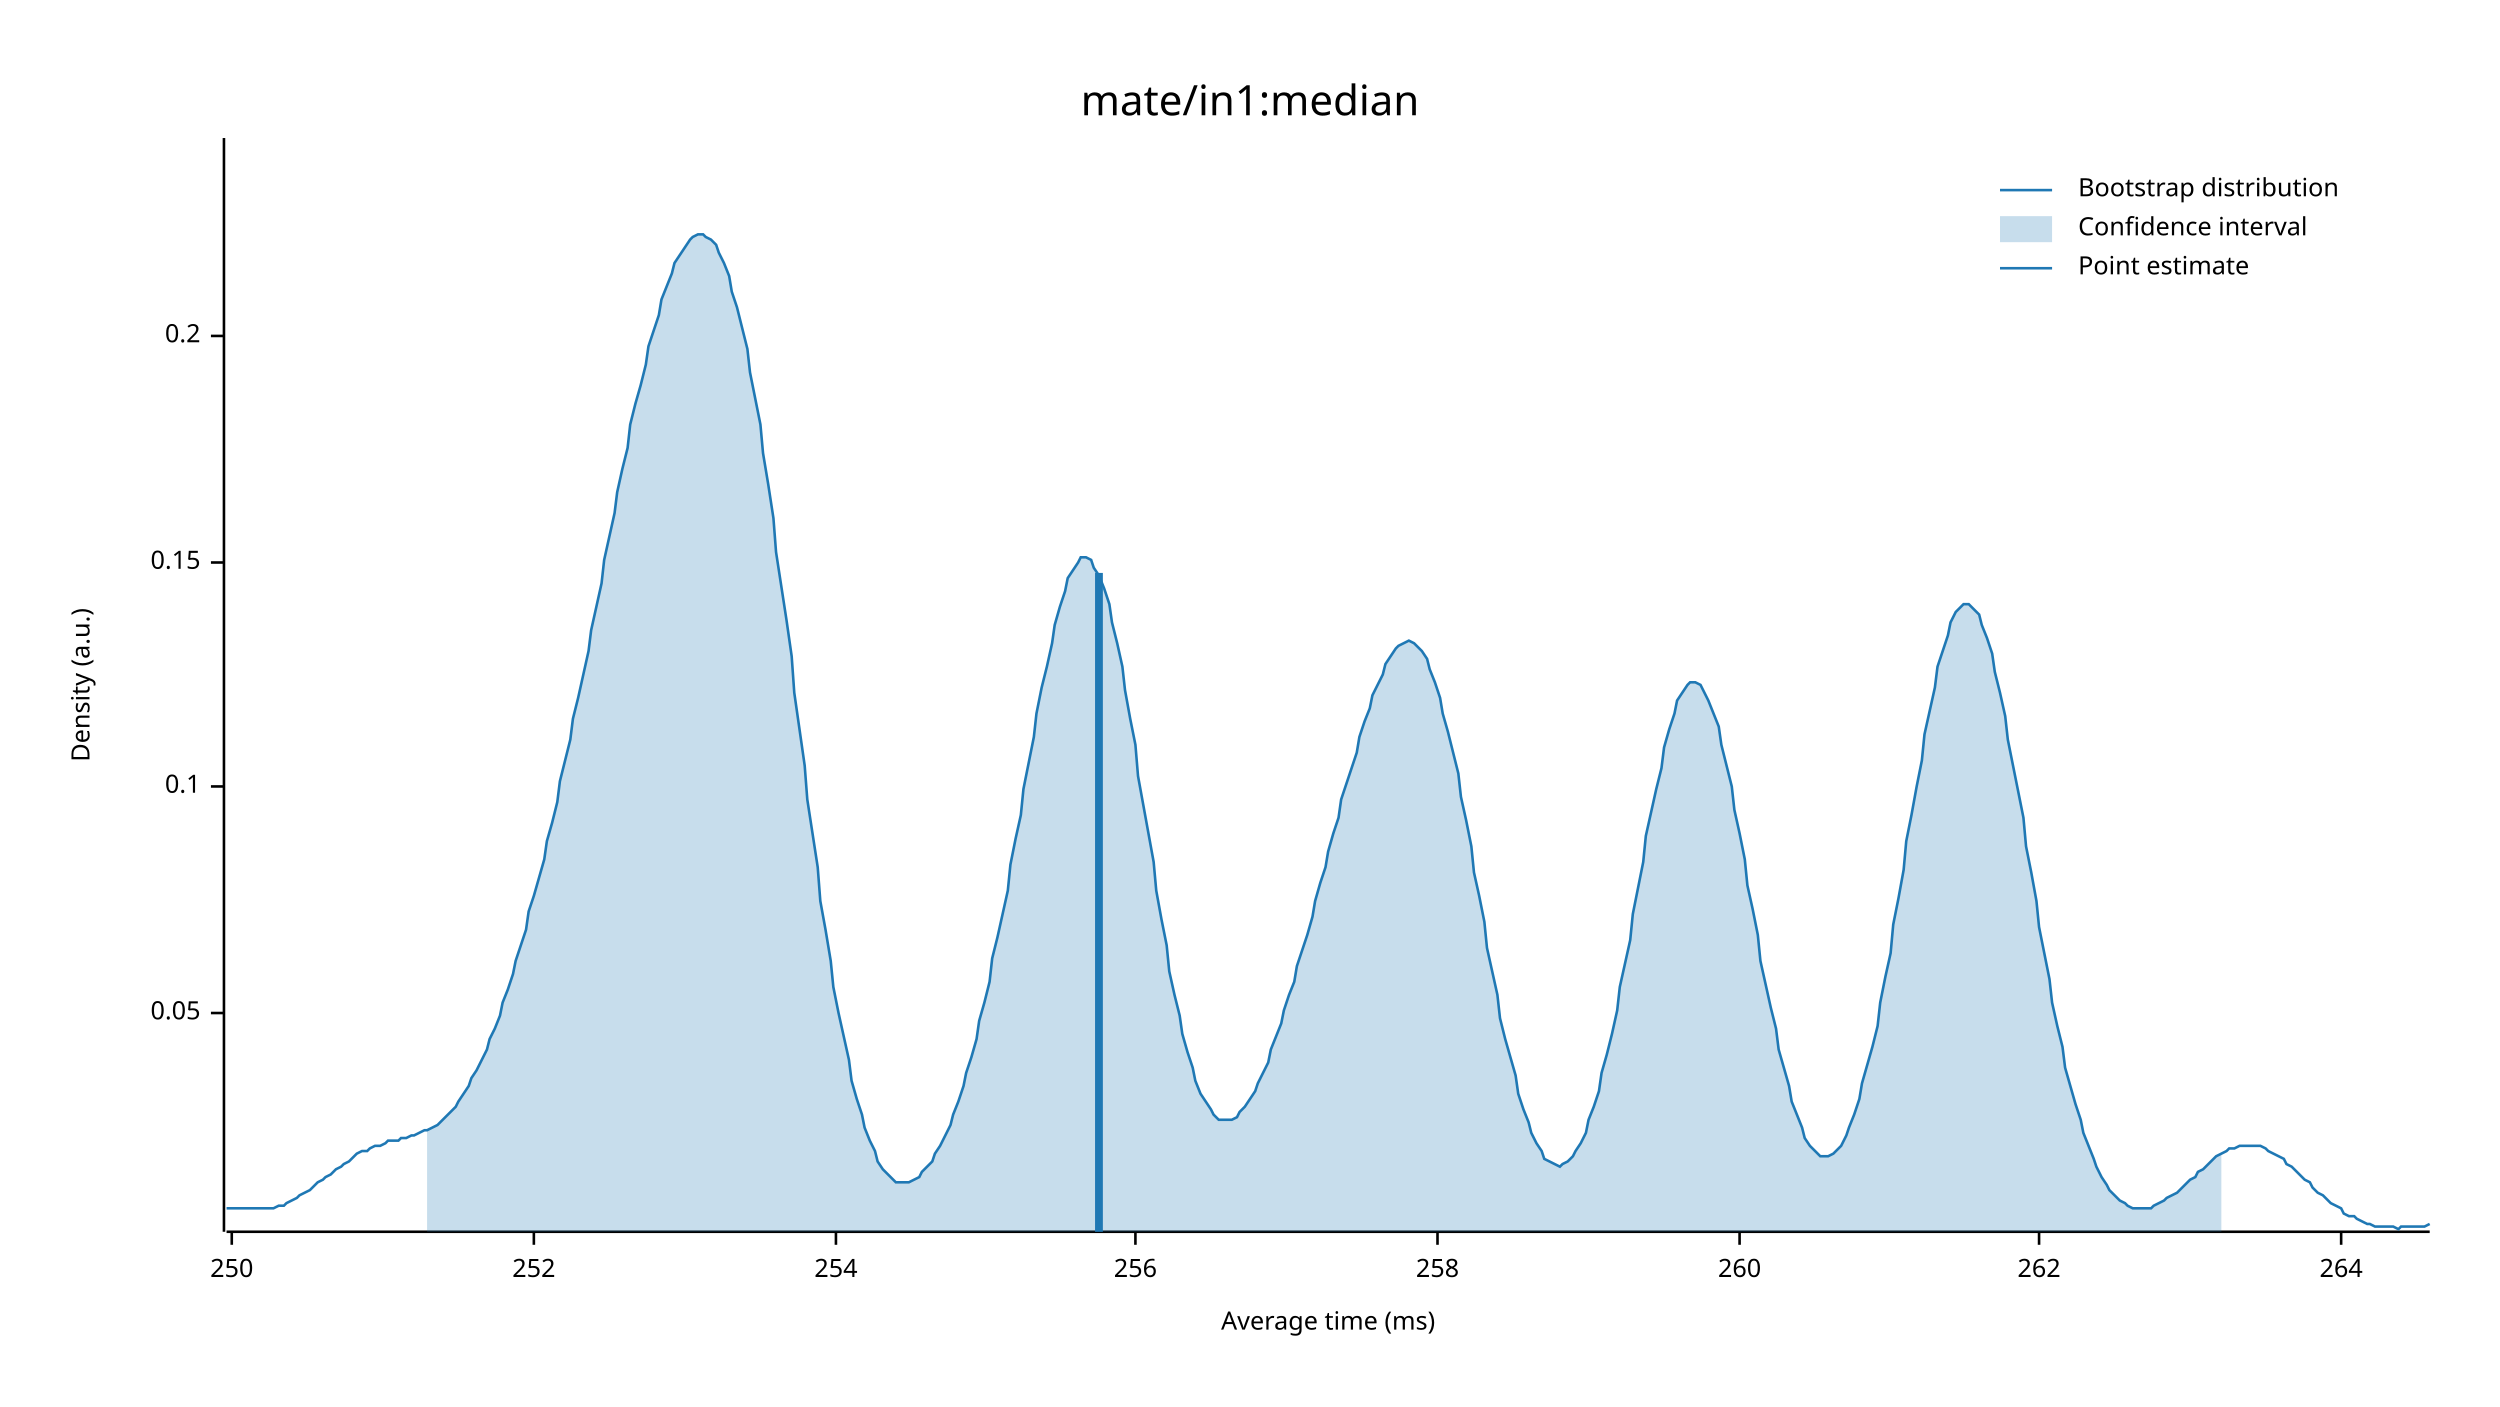
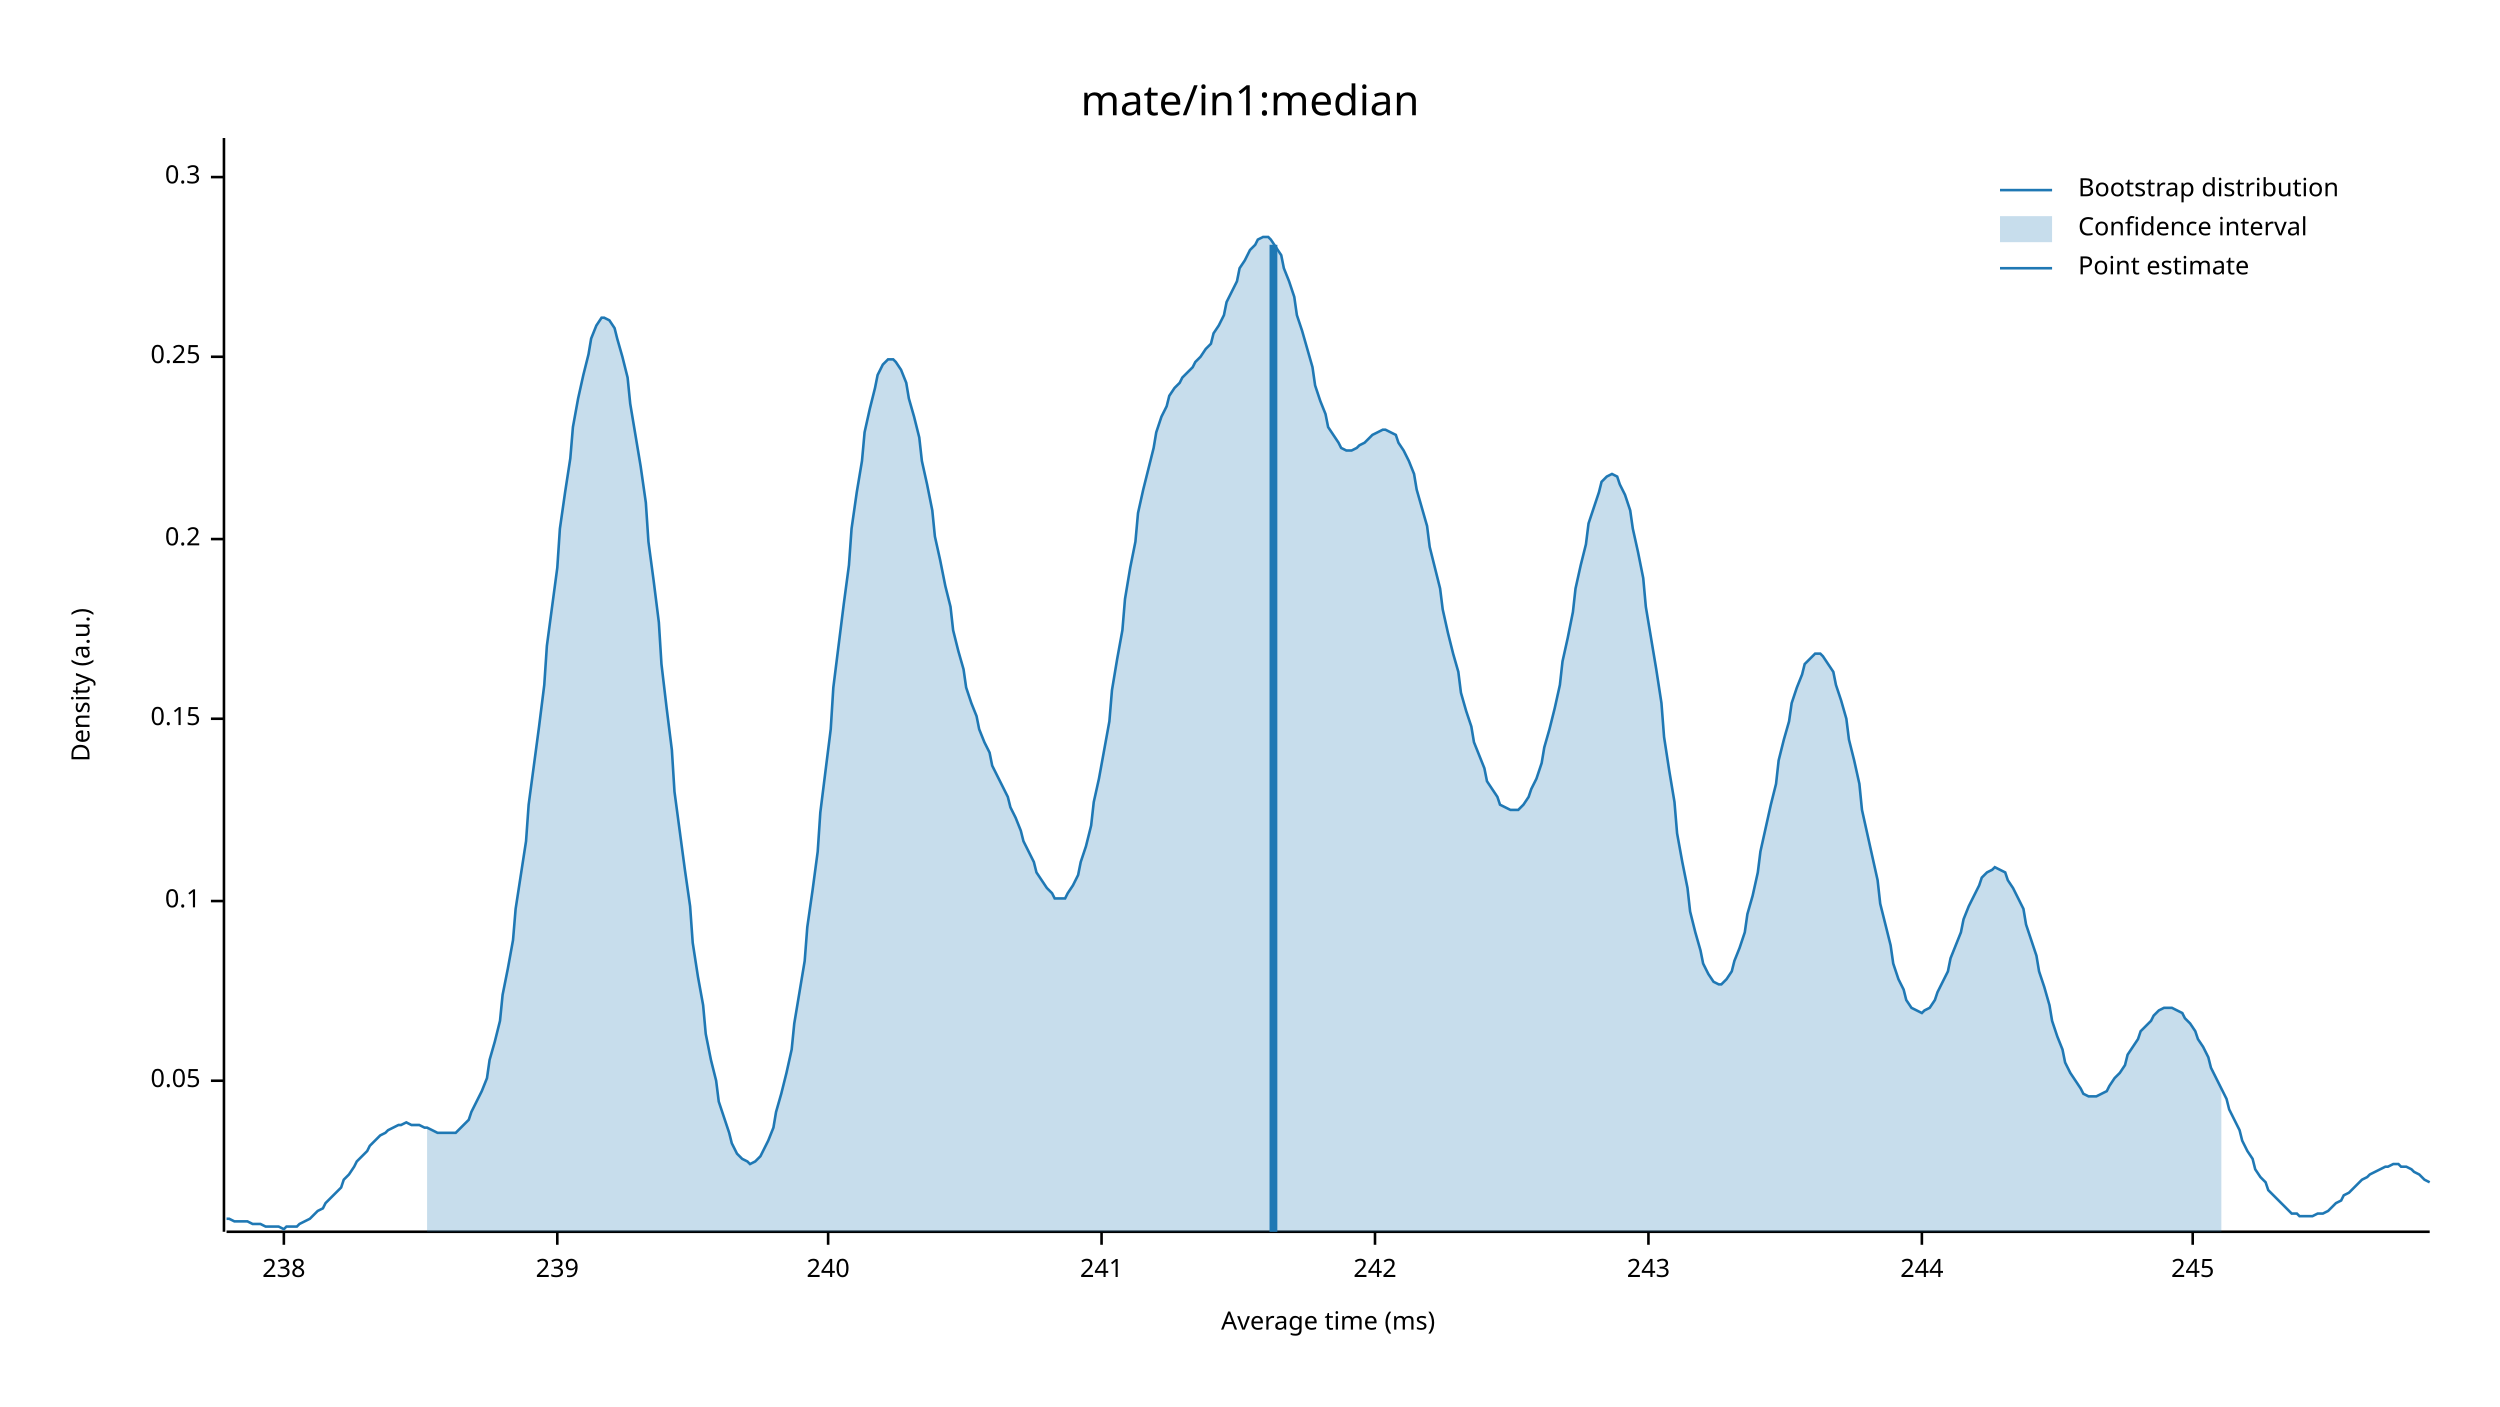
<svg xmlns="http://www.w3.org/2000/svg" width="960" height="540" viewBox="0 0 960 540">
  <text x="480" y="32" dy="0.76em" text-anchor="middle" font-family="sans-serif" font-size="16.129" opacity="1" fill="#000000">
mate/in1:median
</text>
  <text x="27" y="263" dy="0.76em" text-anchor="middle" font-family="sans-serif" font-size="9.677" opacity="1" fill="#000000" transform="rotate(270, 27, 263)">
Density (a.u.)
</text>
  <text x="510" y="513" dy="-0.5ex" text-anchor="middle" font-family="sans-serif" font-size="9.677" opacity="1" fill="#000000">
Average time (ms)
</text>
  <polyline fill="none" opacity="1" stroke="#000000" stroke-width="1" points="86,53 86,473 " />
-   <text x="77" y="389" dy="0.5ex" text-anchor="end" font-family="sans-serif" font-size="9.677" opacity="1" fill="#000000">
+   <text x="77" y="415" dy="0.5ex" text-anchor="end" font-family="sans-serif" font-size="9.677" opacity="1" fill="#000000">
0.05
</text>
-   <polyline fill="none" opacity="1" stroke="#000000" stroke-width="1" points="81,389 86,389 " />
-   <text x="77" y="302" dy="0.5ex" text-anchor="end" font-family="sans-serif" font-size="9.677" opacity="1" fill="#000000">
+   <polyline fill="none" opacity="1" stroke="#000000" stroke-width="1" points="81,415 86,415 " />
+   <text x="77" y="346" dy="0.5ex" text-anchor="end" font-family="sans-serif" font-size="9.677" opacity="1" fill="#000000">
0.1
</text>
-   <polyline fill="none" opacity="1" stroke="#000000" stroke-width="1" points="81,302 86,302 " />
-   <text x="77" y="216" dy="0.5ex" text-anchor="end" font-family="sans-serif" font-size="9.677" opacity="1" fill="#000000">
+   <polyline fill="none" opacity="1" stroke="#000000" stroke-width="1" points="81,346 86,346 " />
+   <text x="77" y="276" dy="0.5ex" text-anchor="end" font-family="sans-serif" font-size="9.677" opacity="1" fill="#000000">
0.15
</text>
-   <polyline fill="none" opacity="1" stroke="#000000" stroke-width="1" points="81,216 86,216 " />
-   <text x="77" y="129" dy="0.5ex" text-anchor="end" font-family="sans-serif" font-size="9.677" opacity="1" fill="#000000">
+   <polyline fill="none" opacity="1" stroke="#000000" stroke-width="1" points="81,276 86,276 " />
+   <text x="77" y="207" dy="0.5ex" text-anchor="end" font-family="sans-serif" font-size="9.677" opacity="1" fill="#000000">
0.2
</text>
-   <polyline fill="none" opacity="1" stroke="#000000" stroke-width="1" points="81,129 86,129 " />
+   <polyline fill="none" opacity="1" stroke="#000000" stroke-width="1" points="81,207 86,207 " />
+   <text x="77" y="137" dy="0.5ex" text-anchor="end" font-family="sans-serif" font-size="9.677" opacity="1" fill="#000000">
+ 0.25
+ </text>
+   <polyline fill="none" opacity="1" stroke="#000000" stroke-width="1" points="81,137 86,137 " />
+   <text x="77" y="68" dy="0.5ex" text-anchor="end" font-family="sans-serif" font-size="9.677" opacity="1" fill="#000000">
+ 0.3
+ </text>
+   <polyline fill="none" opacity="1" stroke="#000000" stroke-width="1" points="81,68 86,68 " />
  <polyline fill="none" opacity="1" stroke="#000000" stroke-width="1" points="87,473 933,473 " />
-   <text x="89" y="483" dy="0.76em" text-anchor="middle" font-family="sans-serif" font-size="9.677" opacity="1" fill="#000000">
- 250
+   <text x="109" y="483" dy="0.76em" text-anchor="middle" font-family="sans-serif" font-size="9.677" opacity="1" fill="#000000">
+ 238
</text>
-   <polyline fill="none" opacity="1" stroke="#000000" stroke-width="1" points="89,473 89,478 " />
-   <text x="205" y="483" dy="0.76em" text-anchor="middle" font-family="sans-serif" font-size="9.677" opacity="1" fill="#000000">
- 252
+   <polyline fill="none" opacity="1" stroke="#000000" stroke-width="1" points="109,473 109,478 " />
+   <text x="214" y="483" dy="0.76em" text-anchor="middle" font-family="sans-serif" font-size="9.677" opacity="1" fill="#000000">
+ 239
</text>
-   <polyline fill="none" opacity="1" stroke="#000000" stroke-width="1" points="205,473 205,478 " />
-   <text x="321" y="483" dy="0.76em" text-anchor="middle" font-family="sans-serif" font-size="9.677" opacity="1" fill="#000000">
- 254
+   <polyline fill="none" opacity="1" stroke="#000000" stroke-width="1" points="214,473 214,478 " />
+   <text x="318" y="483" dy="0.76em" text-anchor="middle" font-family="sans-serif" font-size="9.677" opacity="1" fill="#000000">
+ 240
</text>
-   <polyline fill="none" opacity="1" stroke="#000000" stroke-width="1" points="321,473 321,478 " />
-   <text x="436" y="483" dy="0.76em" text-anchor="middle" font-family="sans-serif" font-size="9.677" opacity="1" fill="#000000">
- 256
+   <polyline fill="none" opacity="1" stroke="#000000" stroke-width="1" points="318,473 318,478 " />
+   <text x="423" y="483" dy="0.76em" text-anchor="middle" font-family="sans-serif" font-size="9.677" opacity="1" fill="#000000">
+ 241
</text>
-   <polyline fill="none" opacity="1" stroke="#000000" stroke-width="1" points="436,473 436,478 " />
-   <text x="552" y="483" dy="0.76em" text-anchor="middle" font-family="sans-serif" font-size="9.677" opacity="1" fill="#000000">
- 258
+   <polyline fill="none" opacity="1" stroke="#000000" stroke-width="1" points="423,473 423,478 " />
+   <text x="528" y="483" dy="0.76em" text-anchor="middle" font-family="sans-serif" font-size="9.677" opacity="1" fill="#000000">
+ 242
</text>
-   <polyline fill="none" opacity="1" stroke="#000000" stroke-width="1" points="552,473 552,478 " />
-   <text x="668" y="483" dy="0.76em" text-anchor="middle" font-family="sans-serif" font-size="9.677" opacity="1" fill="#000000">
- 260
+   <polyline fill="none" opacity="1" stroke="#000000" stroke-width="1" points="528,473 528,478 " />
+   <text x="633" y="483" dy="0.76em" text-anchor="middle" font-family="sans-serif" font-size="9.677" opacity="1" fill="#000000">
+ 243
</text>
-   <polyline fill="none" opacity="1" stroke="#000000" stroke-width="1" points="668,473 668,478 " />
-   <text x="783" y="483" dy="0.76em" text-anchor="middle" font-family="sans-serif" font-size="9.677" opacity="1" fill="#000000">
- 262
+   <polyline fill="none" opacity="1" stroke="#000000" stroke-width="1" points="633,473 633,478 " />
+   <text x="738" y="483" dy="0.76em" text-anchor="middle" font-family="sans-serif" font-size="9.677" opacity="1" fill="#000000">
+ 244
</text>
-   <polyline fill="none" opacity="1" stroke="#000000" stroke-width="1" points="783,473 783,478 " />
-   <text x="899" y="483" dy="0.76em" text-anchor="middle" font-family="sans-serif" font-size="9.677" opacity="1" fill="#000000">
- 264
+   <polyline fill="none" opacity="1" stroke="#000000" stroke-width="1" points="738,473 738,478 " />
+   <text x="842" y="483" dy="0.76em" text-anchor="middle" font-family="sans-serif" font-size="9.677" opacity="1" fill="#000000">
+ 245
</text>
-   <polyline fill="none" opacity="1" stroke="#000000" stroke-width="1" points="899,473 899,478 " />
-   <polyline fill="none" opacity="1" stroke="#1F78B4" stroke-width="1" points="87,464 88,464 90,464 92,464 93,464 95,464 97,464 98,464 100,464 102,464 103,464 105,464 107,463 109,463 110,462 112,461 114,460 115,459 117,458 119,457 120,456 122,454 124,453 125,452 127,451 129,449 131,448 132,447 134,446 136,444 137,443 139,442 141,442 142,441 144,440 146,440 148,439 149,438 151,438 153,438 154,437 156,437 158,436 159,436 161,435 163,434 164,434 166,433 168,432 170,430 171,429 173,427 175,425 176,423 178,420 180,417 181,414 183,411 185,407 187,403 188,399 190,395 192,390 193,385 195,380 197,374 198,369 200,363 202,357 203,350 205,344 207,337 209,330 210,323 212,316 214,308 215,300 217,292 219,284 220,276 222,268 224,259 226,250 227,242 229,233 231,224 232,215 234,206 236,197 237,189 239,180 241,172 242,163 244,155 246,148 248,140 249,133 251,127 253,121 254,115 256,110 258,105 259,101 261,98 263,95 265,92 266,91 268,90 270,90 271,91 273,92 275,94 276,97 278,101 280,106 281,112 283,118 285,126 287,134 288,143 290,153 292,163 293,174 295,186 297,199 298,212 300,225 302,238 304,252 305,266 307,280 309,294 310,307 312,320 314,333 315,346 317,357 319,369 320,379 322,389 324,398 326,407 327,415 329,422 331,428 332,433 334,438 336,442 337,446 339,449 341,451 343,453 344,454 346,454 348,454 349,454 351,453 353,452 354,450 356,448 358,446 359,443 361,440 363,436 365,432 366,428 368,423 370,417 371,412 373,406 375,399 376,392 378,385 380,377 381,368 383,360 385,351 387,342 388,332 390,322 392,313 393,303 395,293 397,283 398,274 400,264 402,256 404,247 405,240 407,233 409,227 410,222 412,219 414,216 415,214 417,214 419,215 420,218 422,221 424,226 426,232 427,239 429,247 431,256 432,265 434,276 436,286 437,298 439,309 441,320 443,331 444,342 446,353 448,363 449,373 451,382 453,390 454,397 456,404 458,410 459,415 461,420 463,423 465,426 466,428 468,430 470,430 471,430 473,430 475,429 476,427 478,425 480,422 482,419 483,416 485,412 487,408 488,403 490,398 492,393 493,388 495,382 497,377 498,371 500,365 502,359 504,352 505,346 507,339 509,333 510,327 512,320 514,314 515,307 517,301 519,295 521,289 522,283 524,277 526,272 527,267 529,263 531,259 532,255 534,252 536,249 537,248 539,247 541,246 543,247 544,248 546,250 548,253 549,257 551,262 553,268 554,274 556,281 558,289 560,297 561,306 563,315 565,325 566,335 568,344 570,354 571,364 573,373 575,382 576,391 578,399 580,406 582,413 583,420 585,426 587,431 588,435 590,439 592,442 593,445 595,446 597,447 599,448 600,447 602,446 604,444 605,442 607,439 609,435 610,430 612,425 614,419 615,412 617,405 619,397 621,388 622,379 624,370 626,361 627,351 629,341 631,331 632,321 634,312 636,303 638,295 639,287 641,280 643,274 644,269 646,266 648,263 649,262 651,262 653,263 654,265 656,269 658,274 660,279 661,286 663,294 665,302 666,311 668,320 670,330 671,340 673,349 675,359 676,369 678,378 680,387 682,395 683,403 685,410 687,417 688,423 690,428 692,433 693,437 695,440 697,442 699,444 700,444 702,444 704,443 705,442 707,440 709,436 710,433 712,428 714,422 715,416 717,409 719,402 721,394 722,385 724,375 726,366 727,355 729,345 731,334 732,323 734,313 736,302 738,292 739,282 741,273 743,264 744,256 746,250 748,244 749,239 751,235 753,233 754,232 756,232 758,234 760,236 761,240 763,245 765,251 766,258 768,266 770,275 771,284 773,294 775,304 777,314 778,325 780,335 782,346 783,356 785,366 787,376 788,385 790,394 792,402 793,410 795,417 797,424 799,430 800,435 802,440 804,445 805,448 807,452 809,455 810,457 812,459 814,461 816,462 817,463 819,464 821,464 822,464 824,464 826,464 827,463 829,462 831,461 832,460 834,459 836,458 838,456 839,455 841,453 843,452 844,450 846,449 848,447 849,446 851,444 853,443 855,442 856,441 858,441 860,440 861,440 863,440 865,440 866,440 868,440 870,441 871,442 873,443 875,444 877,445 878,447 880,448 882,450 883,451 885,453 887,454 888,456 890,458 892,459 894,461 895,462 897,463 899,464 900,466 902,467 904,467 905,468 907,469 909,470 910,470 912,471 914,471 916,471 917,471 919,471 921,472 922,471 924,471 926,471 927,471 929,471 931,471 933,470 " />
-   <polygon opacity="0.25" fill="#1F78B4" points="164,434 166,433 168,432 170,430 171,429 173,427 175,425 176,423 178,420 180,417 181,414 183,411 185,407 187,403 188,399 190,395 192,390 193,385 195,380 197,374 198,369 200,363 202,357 203,350 205,344 207,337 209,330 210,323 212,316 214,308 215,300 217,292 219,284 220,276 222,268 224,259 226,250 227,242 229,233 231,224 232,215 234,206 236,197 237,189 239,180 241,172 242,163 244,155 246,148 248,140 249,133 251,127 253,121 254,115 256,110 258,105 259,101 261,98 263,95 265,92 266,91 268,90 270,90 271,91 273,92 275,94 276,97 278,101 280,106 281,112 283,118 285,126 287,134 288,143 290,153 292,163 293,174 295,186 297,199 298,212 300,225 302,238 304,252 305,266 307,280 309,294 310,307 312,320 314,333 315,346 317,357 319,369 320,379 322,389 324,398 326,407 327,415 329,422 331,428 332,433 334,438 336,442 337,446 339,449 341,451 343,453 344,454 346,454 348,454 349,454 351,453 353,452 354,450 356,448 358,446 359,443 361,440 363,436 365,432 366,428 368,423 370,417 371,412 373,406 375,399 376,392 378,385 380,377 381,368 383,360 385,351 387,342 388,332 390,322 392,313 393,303 395,293 397,283 398,274 400,264 402,256 404,247 405,240 407,233 409,227 410,222 412,219 414,216 415,214 417,214 419,215 420,218 422,221 424,226 426,232 427,239 429,247 431,256 432,265 434,276 436,286 437,298 439,309 441,320 443,331 444,342 446,353 448,363 449,373 451,382 453,390 454,397 456,404 458,410 459,415 461,420 463,423 465,426 466,428 468,430 470,430 471,430 473,430 475,429 476,427 478,425 480,422 482,419 483,416 485,412 487,408 488,403 490,398 492,393 493,388 495,382 497,377 498,371 500,365 502,359 504,352 505,346 507,339 509,333 510,327 512,320 514,314 515,307 517,301 519,295 521,289 522,283 524,277 526,272 527,267 529,263 531,259 532,255 534,252 536,249 537,248 539,247 541,246 543,247 544,248 546,250 548,253 549,257 551,262 553,268 554,274 556,281 558,289 560,297 561,306 563,315 565,325 566,335 568,344 570,354 571,364 573,373 575,382 576,391 578,399 580,406 582,413 583,420 585,426 587,431 588,435 590,439 592,442 593,445 595,446 597,447 599,448 600,447 602,446 604,444 605,442 607,439 609,435 610,430 612,425 614,419 615,412 617,405 619,397 621,388 622,379 624,370 626,361 627,351 629,341 631,331 632,321 634,312 636,303 638,295 639,287 641,280 643,274 644,269 646,266 648,263 649,262 651,262 653,263 654,265 656,269 658,274 660,279 661,286 663,294 665,302 666,311 668,320 670,330 671,340 673,349 675,359 676,369 678,378 680,387 682,395 683,403 685,410 687,417 688,423 690,428 692,433 693,437 695,440 697,442 699,444 700,444 702,444 704,443 705,442 707,440 709,436 710,433 712,428 714,422 715,416 717,409 719,402 721,394 722,385 724,375 726,366 727,355 729,345 731,334 732,323 734,313 736,302 738,292 739,282 741,273 743,264 744,256 746,250 748,244 749,239 751,235 753,233 754,232 756,232 758,234 760,236 761,240 763,245 765,251 766,258 768,266 770,275 771,284 773,294 775,304 777,314 778,325 780,335 782,346 783,356 785,366 787,376 788,385 790,394 792,402 793,410 795,417 797,424 799,430 800,435 802,440 804,445 805,448 807,452 809,455 810,457 812,459 814,461 816,462 817,463 819,464 821,464 822,464 824,464 826,464 827,463 829,462 831,461 832,460 834,459 836,458 838,456 839,455 841,453 843,452 844,450 846,449 848,447 849,446 851,444 853,443 853,473 164,473 " />
-   <polyline fill="none" opacity="1" stroke="#1F78B4" stroke-width="3" points="422,473 422,220 " />
+   <polyline fill="none" opacity="1" stroke="#000000" stroke-width="1" points="842,473 842,478 " />
+   <polyline fill="none" opacity="1" stroke="#1F78B4" stroke-width="1" points="87,468 88,468 90,469 92,469 93,469 95,469 97,470 98,470 100,470 102,471 103,471 105,471 107,471 109,472 110,471 112,471 114,471 115,470 117,469 119,468 120,467 122,465 124,464 125,462 127,460 129,458 131,456 132,453 134,451 136,448 137,446 139,444 141,442 142,440 144,438 146,436 148,435 149,434 151,433 153,432 154,432 156,431 158,432 159,432 161,432 163,433 164,433 166,434 168,435 170,435 171,435 173,435 175,435 176,434 178,432 180,430 181,427 183,423 185,419 187,414 188,407 190,400 192,392 193,382 195,372 197,361 198,349 200,336 202,323 203,309 205,294 207,279 209,263 210,248 212,233 214,218 215,203 217,189 219,176 220,164 222,153 224,144 226,136 227,130 229,125 231,122 232,122 234,123 236,126 237,130 239,137 241,145 242,155 244,167 246,179 248,193 249,208 251,223 253,239 254,255 256,272 258,288 259,304 261,319 263,334 265,348 266,362 268,375 270,386 271,397 273,407 275,415 276,423 278,429 280,435 281,439 283,443 285,445 287,446 288,447 290,446 292,444 293,442 295,438 297,433 298,427 300,420 302,412 304,403 305,393 307,381 309,369 310,356 312,342 314,327 315,312 317,296 319,280 320,264 322,248 324,232 326,217 327,203 329,189 331,177 332,166 334,157 336,149 337,144 339,140 341,138 343,138 344,139 346,142 348,147 349,153 351,160 353,168 354,177 356,186 358,196 359,206 361,215 363,225 365,233 366,242 368,250 370,257 371,264 373,270 375,275 376,280 378,285 380,289 381,294 383,298 385,302 387,306 388,310 390,314 392,319 393,323 395,327 397,331 398,335 400,338 402,341 404,343 405,345 407,345 409,345 410,343 412,340 414,336 415,331 417,325 419,317 420,308 422,299 424,288 426,277 427,265 429,253 431,242 432,230 434,218 436,208 437,197 439,188 441,180 443,172 444,166 446,160 448,156 449,152 451,149 453,147 454,145 456,143 458,141 459,139 461,137 463,134 465,132 466,128 468,125 470,121 471,116 473,112 475,108 476,103 478,100 480,96 482,94 483,92 485,91 487,91 488,92 490,95 492,98 493,103 495,108 497,114 498,121 500,127 502,134 504,141 505,148 507,154 509,159 510,164 512,167 514,170 515,172 517,173 519,173 521,172 522,171 524,170 526,168 527,167 529,166 531,165 532,165 534,166 536,167 537,170 539,173 541,177 543,182 544,188 546,195 548,202 549,210 551,218 553,226 554,234 556,243 558,251 560,258 561,266 563,273 565,279 566,285 568,290 570,295 571,300 573,303 575,306 576,309 578,310 580,311 582,311 583,311 585,309 587,306 588,303 590,299 592,293 593,287 595,280 597,272 599,263 600,254 602,245 604,235 605,226 607,217 609,209 610,201 612,195 614,189 615,185 617,183 619,182 621,183 622,186 624,190 626,196 627,203 629,212 631,222 632,233 634,245 636,257 638,270 639,283 641,296 643,308 644,320 646,331 648,341 649,350 651,358 653,365 654,370 656,374 658,377 660,378 661,378 663,376 665,373 666,369 668,364 670,358 671,351 673,344 675,335 676,327 678,318 680,309 682,301 683,292 685,284 687,277 688,270 690,264 692,259 693,255 695,253 697,251 699,251 700,252 702,255 704,258 705,263 707,269 709,276 710,284 712,292 714,301 715,311 717,320 719,329 721,338 722,347 724,355 726,363 727,370 729,376 731,380 732,384 734,387 736,388 738,389 739,388 741,387 743,384 744,381 746,377 748,373 749,368 751,363 753,358 754,353 756,348 758,344 760,340 761,337 763,335 765,334 766,333 768,334 770,335 771,338 773,341 775,345 777,349 778,355 780,361 782,367 783,373 785,379 787,386 788,392 790,398 792,403 793,408 795,412 797,415 799,418 800,420 802,421 804,421 805,421 807,420 809,419 810,417 812,414 814,412 816,409 817,405 819,402 821,399 822,396 824,394 826,392 827,390 829,388 831,387 832,387 834,387 836,388 838,389 839,391 841,393 843,396 844,399 846,402 848,406 849,410 851,414 853,418 855,422 856,426 858,430 860,434 861,438 863,442 865,445 866,449 868,452 870,454 871,457 873,459 875,461 877,463 878,464 880,466 882,466 883,467 885,467 887,467 888,467 890,466 892,466 894,465 895,464 897,462 899,461 900,459 902,458 904,456 905,455 907,453 909,452 910,451 912,450 914,449 916,448 917,448 919,447 921,447 922,448 924,448 926,449 927,450 929,451 931,453 933,454 " />
+   <polygon opacity="0.25" fill="#1F78B4" points="164,433 166,434 168,435 170,435 171,435 173,435 175,435 176,434 178,432 180,430 181,427 183,423 185,419 187,414 188,407 190,400 192,392 193,382 195,372 197,361 198,349 200,336 202,323 203,309 205,294 207,279 209,263 210,248 212,233 214,218 215,203 217,189 219,176 220,164 222,153 224,144 226,136 227,130 229,125 231,122 232,122 234,123 236,126 237,130 239,137 241,145 242,155 244,167 246,179 248,193 249,208 251,223 253,239 254,255 256,272 258,288 259,304 261,319 263,334 265,348 266,362 268,375 270,386 271,397 273,407 275,415 276,423 278,429 280,435 281,439 283,443 285,445 287,446 288,447 290,446 292,444 293,442 295,438 297,433 298,427 300,420 302,412 304,403 305,393 307,381 309,369 310,356 312,342 314,327 315,312 317,296 319,280 320,264 322,248 324,232 326,217 327,203 329,189 331,177 332,166 334,157 336,149 337,144 339,140 341,138 343,138 344,139 346,142 348,147 349,153 351,160 353,168 354,177 356,186 358,196 359,206 361,215 363,225 365,233 366,242 368,250 370,257 371,264 373,270 375,275 376,280 378,285 380,289 381,294 383,298 385,302 387,306 388,310 390,314 392,319 393,323 395,327 397,331 398,335 400,338 402,341 404,343 405,345 407,345 409,345 410,343 412,340 414,336 415,331 417,325 419,317 420,308 422,299 424,288 426,277 427,265 429,253 431,242 432,230 434,218 436,208 437,197 439,188 441,180 443,172 444,166 446,160 448,156 449,152 451,149 453,147 454,145 456,143 458,141 459,139 461,137 463,134 465,132 466,128 468,125 470,121 471,116 473,112 475,108 476,103 478,100 480,96 482,94 483,92 485,91 487,91 488,92 490,95 492,98 493,103 495,108 497,114 498,121 500,127 502,134 504,141 505,148 507,154 509,159 510,164 512,167 514,170 515,172 517,173 519,173 521,172 522,171 524,170 526,168 527,167 529,166 531,165 532,165 534,166 536,167 537,170 539,173 541,177 543,182 544,188 546,195 548,202 549,210 551,218 553,226 554,234 556,243 558,251 560,258 561,266 563,273 565,279 566,285 568,290 570,295 571,300 573,303 575,306 576,309 578,310 580,311 582,311 583,311 585,309 587,306 588,303 590,299 592,293 593,287 595,280 597,272 599,263 600,254 602,245 604,235 605,226 607,217 609,209 610,201 612,195 614,189 615,185 617,183 619,182 621,183 622,186 624,190 626,196 627,203 629,212 631,222 632,233 634,245 636,257 638,270 639,283 641,296 643,308 644,320 646,331 648,341 649,350 651,358 653,365 654,370 656,374 658,377 660,378 661,378 663,376 665,373 666,369 668,364 670,358 671,351 673,344 675,335 676,327 678,318 680,309 682,301 683,292 685,284 687,277 688,270 690,264 692,259 693,255 695,253 697,251 699,251 700,252 702,255 704,258 705,263 707,269 709,276 710,284 712,292 714,301 715,311 717,320 719,329 721,338 722,347 724,355 726,363 727,370 729,376 731,380 732,384 734,387 736,388 738,389 739,388 741,387 743,384 744,381 746,377 748,373 749,368 751,363 753,358 754,353 756,348 758,344 760,340 761,337 763,335 765,334 766,333 768,334 770,335 771,338 773,341 775,345 777,349 778,355 780,361 782,367 783,373 785,379 787,386 788,392 790,398 792,403 793,408 795,412 797,415 799,418 800,420 802,421 804,421 805,421 807,420 809,419 810,417 812,414 814,412 816,409 817,405 819,402 821,399 822,396 824,394 826,392 827,390 829,388 831,387 832,387 834,387 836,388 838,389 839,391 841,393 843,396 844,399 846,402 848,406 849,410 851,414 853,418 853,473 164,473 " />
+   <polyline fill="none" opacity="1" stroke="#1F78B4" stroke-width="3" points="489,473 489,94 " />
  <text x="798" y="68" dy="0.76em" text-anchor="start" font-family="sans-serif" font-size="9.677" opacity="1" fill="#000000">
Bootstrap distribution
</text>
  <text x="798" y="83" dy="0.76em" text-anchor="start" font-family="sans-serif" font-size="9.677" opacity="1" fill="#000000">
Confidence interval
</text>
  <text x="798" y="98" dy="0.76em" text-anchor="start" font-family="sans-serif" font-size="9.677" opacity="1" fill="#000000">
Point estimate
</text>
  <polyline fill="none" opacity="1" stroke="#1F78B4" stroke-width="1" points="768,73 788,73 " />
  <rect x="768" y="83" width="20" height="10" opacity="0.25" fill="#1F78B4" stroke="none" />
  <polyline fill="none" opacity="1" stroke="#1F78B4" stroke-width="1" points="768,103 788,103 " />
</svg>
